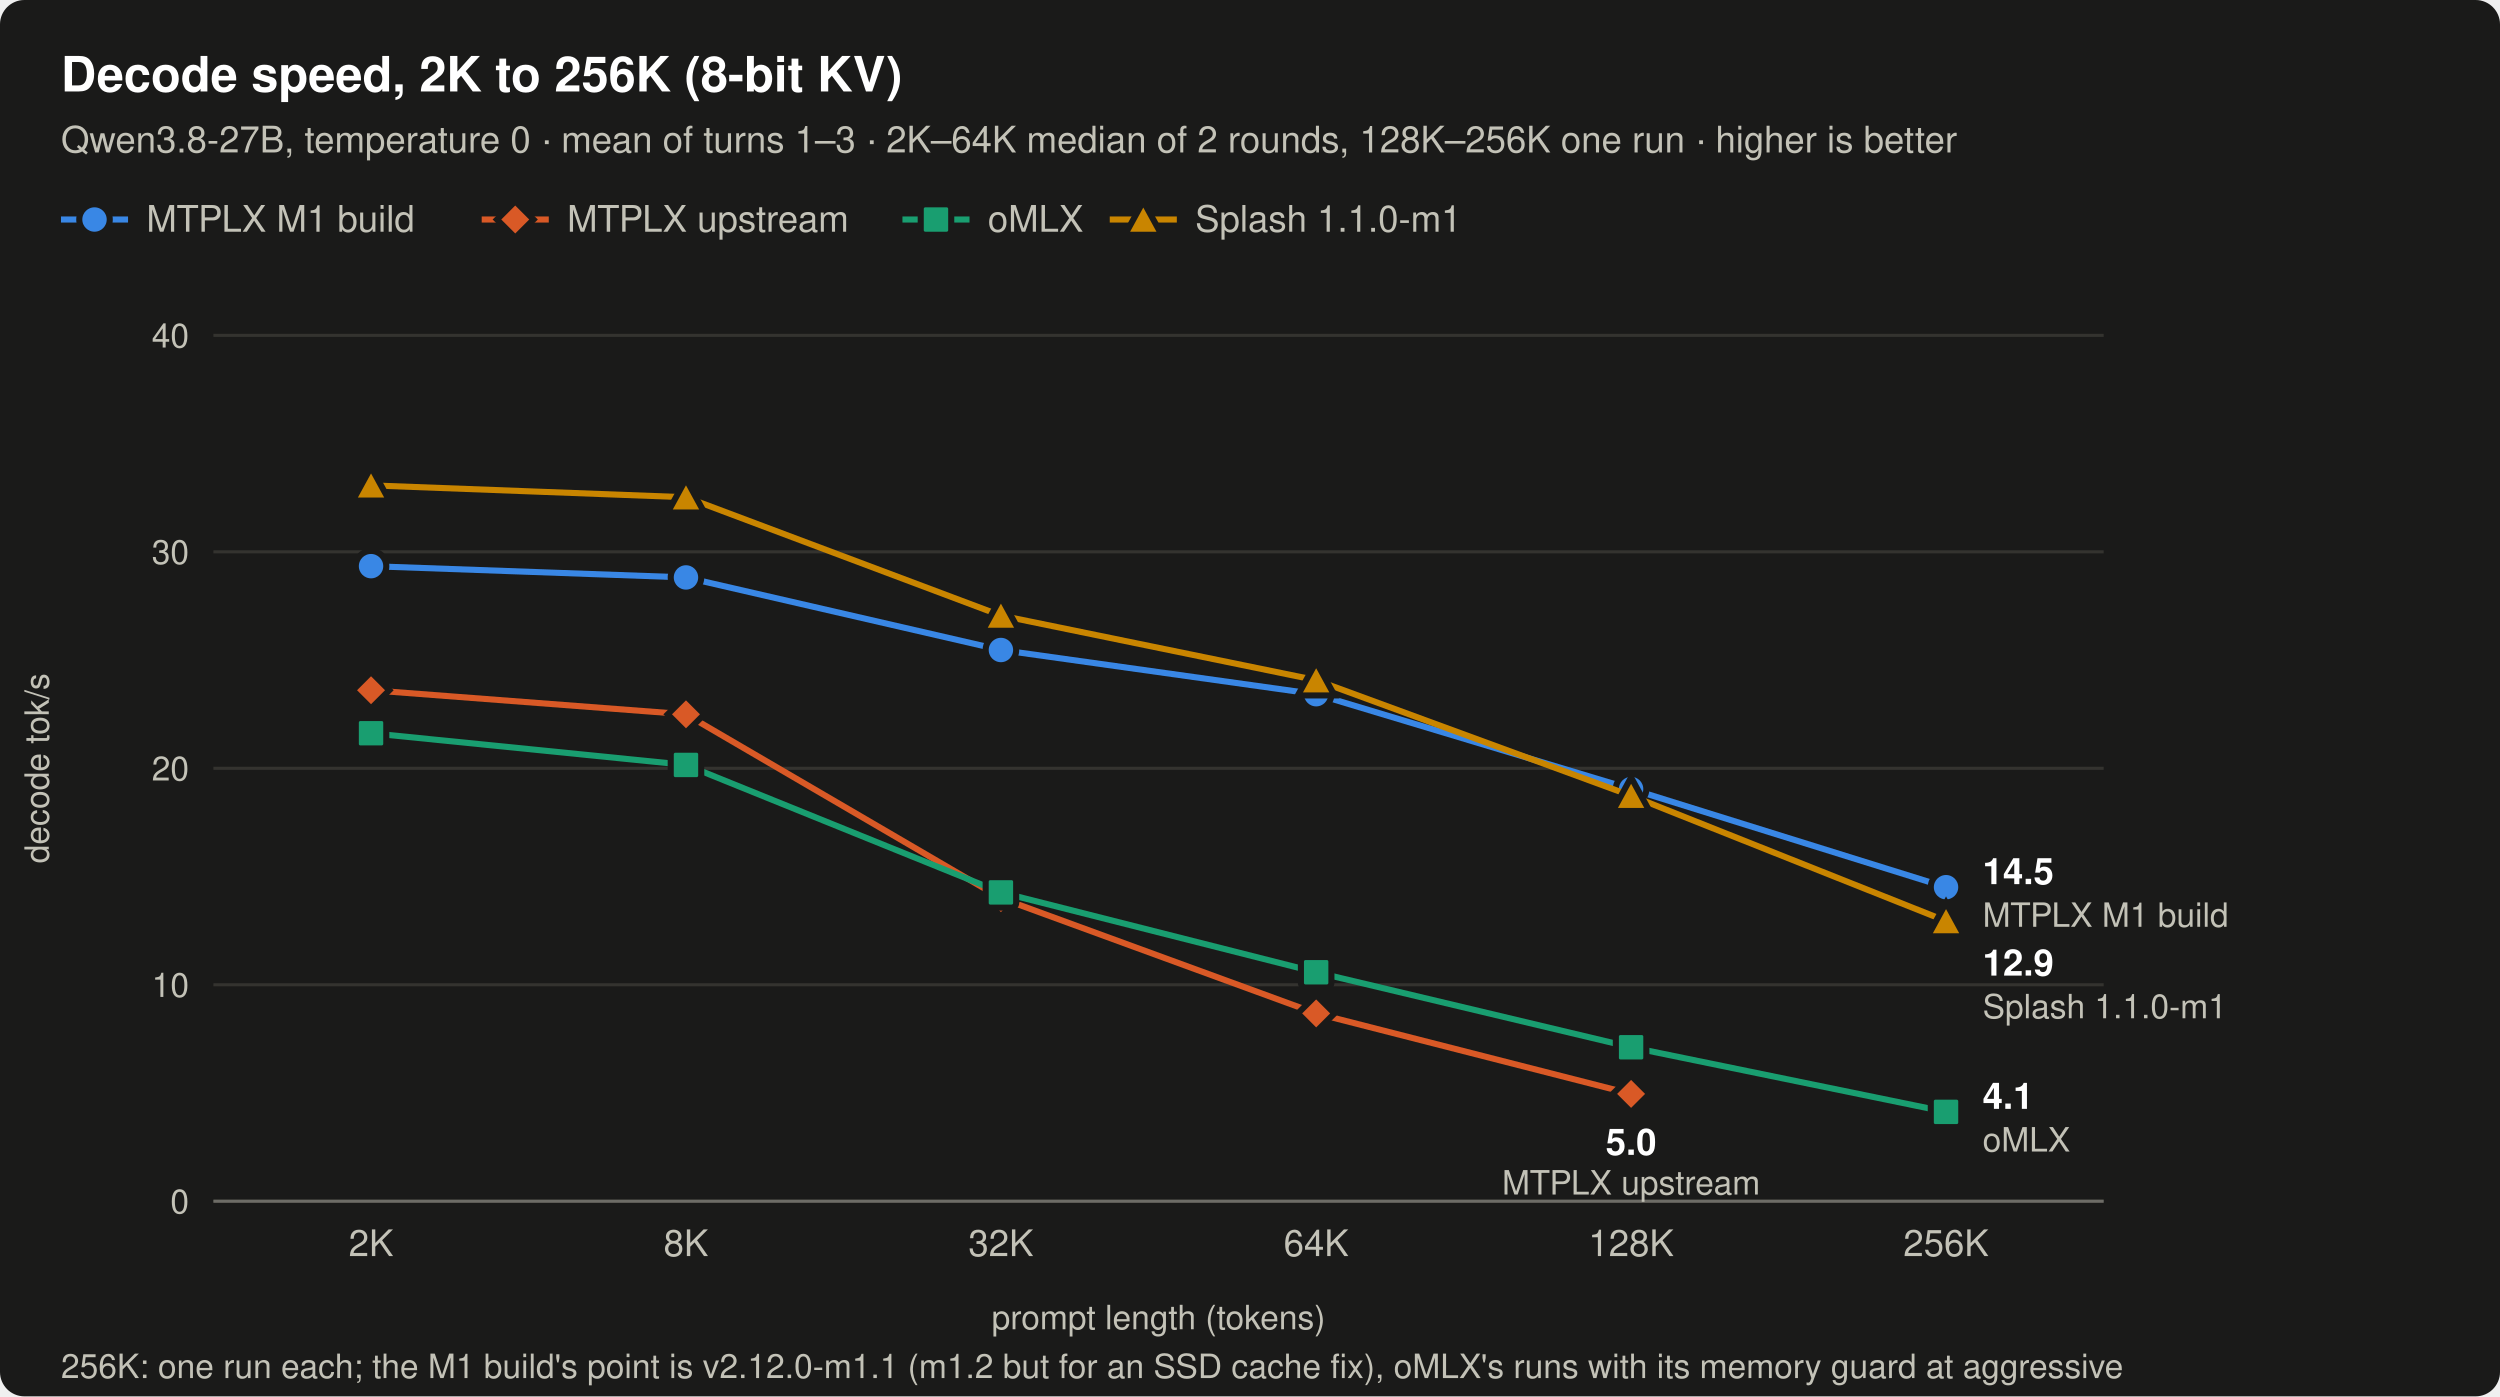
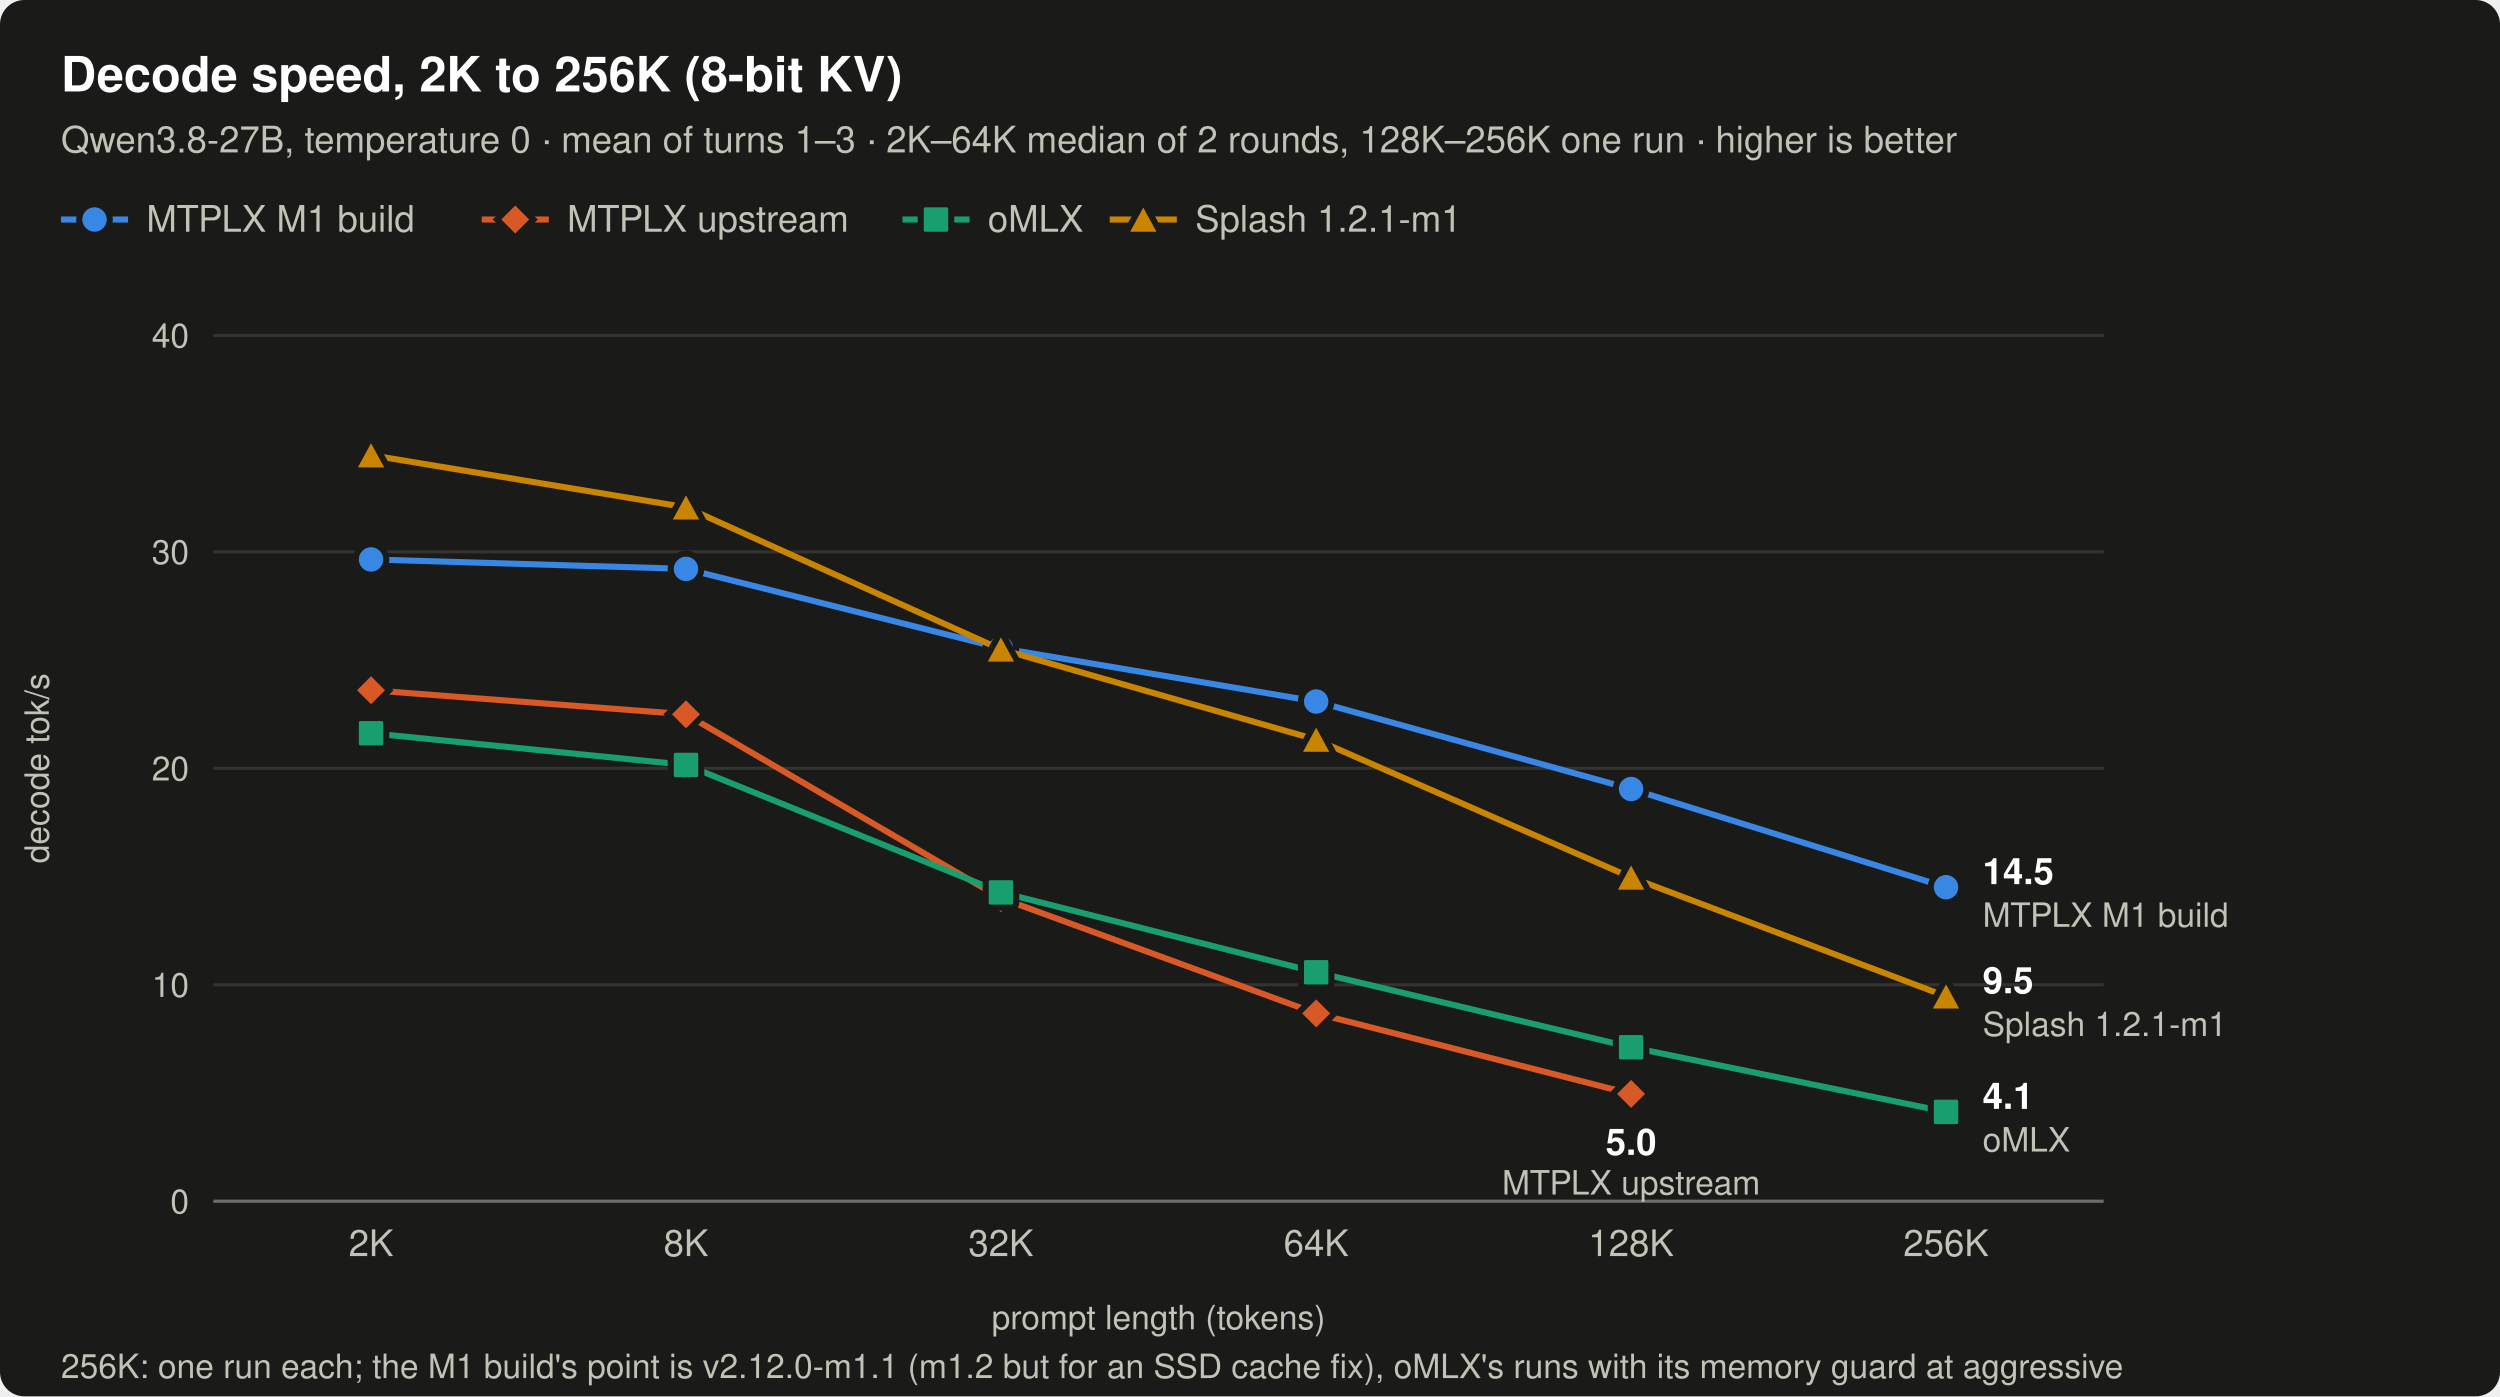
<svg xmlns="http://www.w3.org/2000/svg" viewBox="0 0 820 458" width="820" height="458" role="img" aria-label="Decode speed, 2K to 256K (8-bit KV)" font-family="-apple-system,BlinkMacSystemFont,Segoe UI,Helvetica,Arial,sans-serif">
  <rect width="820" height="458" rx="8" fill="#1a1a19" />
  <text x="20" y="30" fill="#ffffff" font-size="16" font-weight="600">Decode speed, 2K to 256K (8-bit KV)</text>
  <text x="20" y="50" fill="#c3c2b7" font-size="12">Qwen3.8-27B, temperature 0 · mean of turns 1–3 · 2K–64K median of 2 rounds, 128K–256K one run · higher is better</text>
  <line x1="20" x2="42" y1="72" y2="72" stroke="#3987e5" stroke-width="2" />
  <circle cx="31" cy="72" r="5" fill="#3987e5" stroke="#1a1a19" stroke-width="2" />
  <text x="48" y="76" fill="#c3c2b7" font-size="12">MTPLX M1 build</text>
  <line x1="158" x2="180" y1="72" y2="72" stroke="#d95926" stroke-width="2" />
  <path d="M169 66L175 72L169 78L163 72Z" fill="#d95926" stroke="#1a1a19" stroke-width="2" />
  <text x="186" y="76" fill="#c3c2b7" font-size="12">MTPLX upstream</text>
  <line x1="296" x2="318" y1="72" y2="72" stroke="#199e70" stroke-width="2" />
  <rect x="302" y="67" width="10" height="10" rx="1.5" fill="#199e70" stroke="#1a1a19" stroke-width="2" />
  <text x="324" y="76" fill="#c3c2b7" font-size="12">oMLX</text>
  <line x1="364" x2="386" y1="72" y2="72" stroke="#c98500" stroke-width="2" />
  <path d="M375 66L381 77L369 77Z" fill="#c98500" stroke="#1a1a19" stroke-width="2" />
-   <text x="392" y="76" fill="#c3c2b7" font-size="12">Splash 1.1.0-m1</text>
+   <text x="392" y="76" fill="#c3c2b7" font-size="12">Splash 1.2.1-m1</text>
  <line x1="70" x2="690" y1="394.0" y2="394.0" stroke="#34332f" />
  <text x="62" y="398.0" fill="#c3c2b7" font-size="11" text-anchor="end">0</text>
  <line x1="70" x2="690" y1="323.0" y2="323.0" stroke="#34332f" />
  <text x="62" y="327.0" fill="#c3c2b7" font-size="11" text-anchor="end">10</text>
  <line x1="70" x2="690" y1="252.0" y2="252.0" stroke="#34332f" />
  <text x="62" y="256.0" fill="#c3c2b7" font-size="11" text-anchor="end">20</text>
  <line x1="70" x2="690" y1="181.0" y2="181.0" stroke="#34332f" />
  <text x="62" y="185.0" fill="#c3c2b7" font-size="11" text-anchor="end">30</text>
  <line x1="70" x2="690" y1="110.0" y2="110.0" stroke="#34332f" />
  <text x="62" y="114.0" fill="#c3c2b7" font-size="11" text-anchor="end">40</text>
  <line x1="70" x2="690" y1="394" y2="394" stroke="#6d6c66" />
  <text x="121.7" y="412" fill="#c3c2b7" font-size="12" text-anchor="middle">2K</text>
  <text x="225.0" y="412" fill="#c3c2b7" font-size="12" text-anchor="middle">8K</text>
  <text x="328.3" y="412" fill="#c3c2b7" font-size="12" text-anchor="middle">32K</text>
  <text x="431.7" y="412" fill="#c3c2b7" font-size="12" text-anchor="middle">64K</text>
  <text x="535.0" y="412" fill="#c3c2b7" font-size="12" text-anchor="middle">128K</text>
  <text x="638.3" y="412" fill="#c3c2b7" font-size="12" text-anchor="middle">256K</text>
  <text x="380.0" y="436" fill="#c3c2b7" font-size="11" text-anchor="middle">prompt length (tokens)</text>
  <text x="16" y="252.0" fill="#c3c2b7" font-size="11" text-anchor="middle" transform="rotate(-90 16 252.0)">decode tok/s</text>
-   <polyline points="121.7,185.7 225.0,189.4 328.3,213.2 431.7,227.7 535.0,258.8 638.3,291.0" fill="none" stroke="#3987e5" stroke-width="2" stroke-linejoin="round" />
-   <circle cx="121.7" cy="185.7" r="5" fill="#3987e5" stroke="#1a1a19" stroke-width="2" />
-   <circle cx="225.0" cy="189.4" r="5" fill="#3987e5" stroke="#1a1a19" stroke-width="2" />
-   <circle cx="328.3" cy="213.2" r="5" fill="#3987e5" stroke="#1a1a19" stroke-width="2" />
-   <circle cx="431.7" cy="227.7" r="5" fill="#3987e5" stroke="#1a1a19" stroke-width="2" />
+   <polyline points="121.7,183.5 225.0,186.6 328.3,212.6 431.7,230.1 535.0,258.8 638.3,291.0" fill="none" stroke="#3987e5" stroke-width="2" stroke-linejoin="round" />
+   <circle cx="121.7" cy="183.5" r="5" fill="#3987e5" stroke="#1a1a19" stroke-width="2" />
+   <circle cx="225.0" cy="186.6" r="5" fill="#3987e5" stroke="#1a1a19" stroke-width="2" />
+   <circle cx="328.3" cy="212.6" r="5" fill="#3987e5" stroke="#1a1a19" stroke-width="2" />
+   <circle cx="431.7" cy="230.1" r="5" fill="#3987e5" stroke="#1a1a19" stroke-width="2" />
  <circle cx="535.0" cy="258.8" r="5" fill="#3987e5" stroke="#1a1a19" stroke-width="2" />
  <circle cx="638.3" cy="291.0" r="5" fill="#3987e5" stroke="#1a1a19" stroke-width="2" />
  <polyline points="121.7,226.4 225.0,234.3 328.3,294.6 431.7,332.4 535.0,358.8" fill="none" stroke="#d95926" stroke-width="2" stroke-linejoin="round" />
  <path d="M121.7 220.4L127.7 226.4L121.7 232.4L115.7 226.4Z" fill="#d95926" stroke="#1a1a19" stroke-width="2" />
  <path d="M225.0 228.3L231.0 234.3L225.0 240.3L219.0 234.3Z" fill="#d95926" stroke="#1a1a19" stroke-width="2" />
  <path d="M328.3 288.6L334.3 294.6L328.3 300.6L322.3 294.6Z" fill="#d95926" stroke="#1a1a19" stroke-width="2" />
  <path d="M431.7 326.4L437.7 332.4L431.7 338.4L425.7 332.4Z" fill="#d95926" stroke="#1a1a19" stroke-width="2" />
  <path d="M535.0 352.8L541.0 358.8L535.0 364.8L529.0 358.8Z" fill="#d95926" stroke="#1a1a19" stroke-width="2" />
  <text x="535.0" y="378.8" fill="#ffffff" font-size="12" font-weight="600" text-anchor="middle">5.0</text>
  <text x="535.0" y="391.8" fill="#c3c2b7" font-size="11" text-anchor="middle">MTPLX upstream</text>
  <polyline points="121.7,240.5 225.0,250.9 328.3,292.7 431.7,318.9 535.0,343.5 638.3,364.7" fill="none" stroke="#199e70" stroke-width="2" stroke-linejoin="round" />
  <rect x="116.7" y="235.5" width="10" height="10" rx="1.5" fill="#199e70" stroke="#1a1a19" stroke-width="2" />
  <rect x="220.0" y="245.9" width="10" height="10" rx="1.5" fill="#199e70" stroke="#1a1a19" stroke-width="2" />
  <rect x="323.3" y="287.7" width="10" height="10" rx="1.5" fill="#199e70" stroke="#1a1a19" stroke-width="2" />
  <rect x="426.7" y="313.9" width="10" height="10" rx="1.5" fill="#199e70" stroke="#1a1a19" stroke-width="2" />
  <rect x="530.0" y="338.5" width="10" height="10" rx="1.5" fill="#199e70" stroke="#1a1a19" stroke-width="2" />
  <rect x="633.3" y="359.7" width="10" height="10" rx="1.5" fill="#199e70" stroke="#1a1a19" stroke-width="2" />
-   <polyline points="121.7,159.2 225.0,163.1 328.3,201.9 431.7,223.1 535.0,261.0 638.3,302.1" fill="none" stroke="#c98500" stroke-width="2" stroke-linejoin="round" />
-   <path d="M121.7 153.2L127.7 164.2L115.7 164.2Z" fill="#c98500" stroke="#1a1a19" stroke-width="2" />
-   <path d="M225.0 157.1L231.0 168.1L219.0 168.1Z" fill="#c98500" stroke="#1a1a19" stroke-width="2" />
-   <path d="M328.3 195.9L334.3 206.9L322.3 206.9Z" fill="#c98500" stroke="#1a1a19" stroke-width="2" />
-   <path d="M431.7 217.1L437.7 228.1L425.7 228.1Z" fill="#c98500" stroke="#1a1a19" stroke-width="2" />
-   <path d="M535.0 255.0L541.0 266.0L529.0 266.0Z" fill="#c98500" stroke="#1a1a19" stroke-width="2" />
-   <path d="M638.3 296.1L644.3 307.1L632.3 307.1Z" fill="#c98500" stroke="#1a1a19" stroke-width="2" />
+   <polyline points="121.7,149.3 225.0,166.4 328.3,213.0 431.7,242.6 535.0,287.8 638.3,326.8" fill="none" stroke="#c98500" stroke-width="2" stroke-linejoin="round" />
+   <path d="M121.7 143.3L127.7 154.3L115.7 154.3Z" fill="#c98500" stroke="#1a1a19" stroke-width="2" />
+   <path d="M225.0 160.4L231.0 171.4L219.0 171.4Z" fill="#c98500" stroke="#1a1a19" stroke-width="2" />
+   <path d="M328.3 207.0L334.3 218.0L322.3 218.0Z" fill="#c98500" stroke="#1a1a19" stroke-width="2" />
+   <path d="M431.7 236.6L437.7 247.6L425.7 247.6Z" fill="#c98500" stroke="#1a1a19" stroke-width="2" />
+   <path d="M535.0 281.8L541.0 292.8L529.0 292.8Z" fill="#c98500" stroke="#1a1a19" stroke-width="2" />
+   <path d="M638.3 320.8L644.3 331.8L632.3 331.8Z" fill="#c98500" stroke="#1a1a19" stroke-width="2" />
  <text x="650.3" y="290.0" fill="#ffffff" font-size="12" font-weight="600">14.5</text>
  <text x="650.3" y="304.0" fill="#c3c2b7" font-size="11">MTPLX M1 build</text>
-   <text x="650.3" y="320.0" fill="#ffffff" font-size="12" font-weight="600">12.9</text>
-   <text x="650.3" y="334.0" fill="#c3c2b7" font-size="11">Splash 1.1.0-m1</text>
+   <text x="650.3" y="325.8" fill="#ffffff" font-size="12" font-weight="600">9.5</text>
+   <text x="650.3" y="339.8" fill="#c3c2b7" font-size="11">Splash 1.2.1-m1</text>
  <text x="650.3" y="363.7" fill="#ffffff" font-size="12" font-weight="600">4.1</text>
  <text x="650.3" y="377.7" fill="#c3c2b7" font-size="11">oMLX</text>
  <text x="20" y="452" fill="#c3c2b7" font-size="11">256K: one run each; the M1 build's point is v2.12.0-m1.1 (m1.2 but for an SSD cache fix), oMLX's runs with its memory guard at aggressive</text>
</svg>
